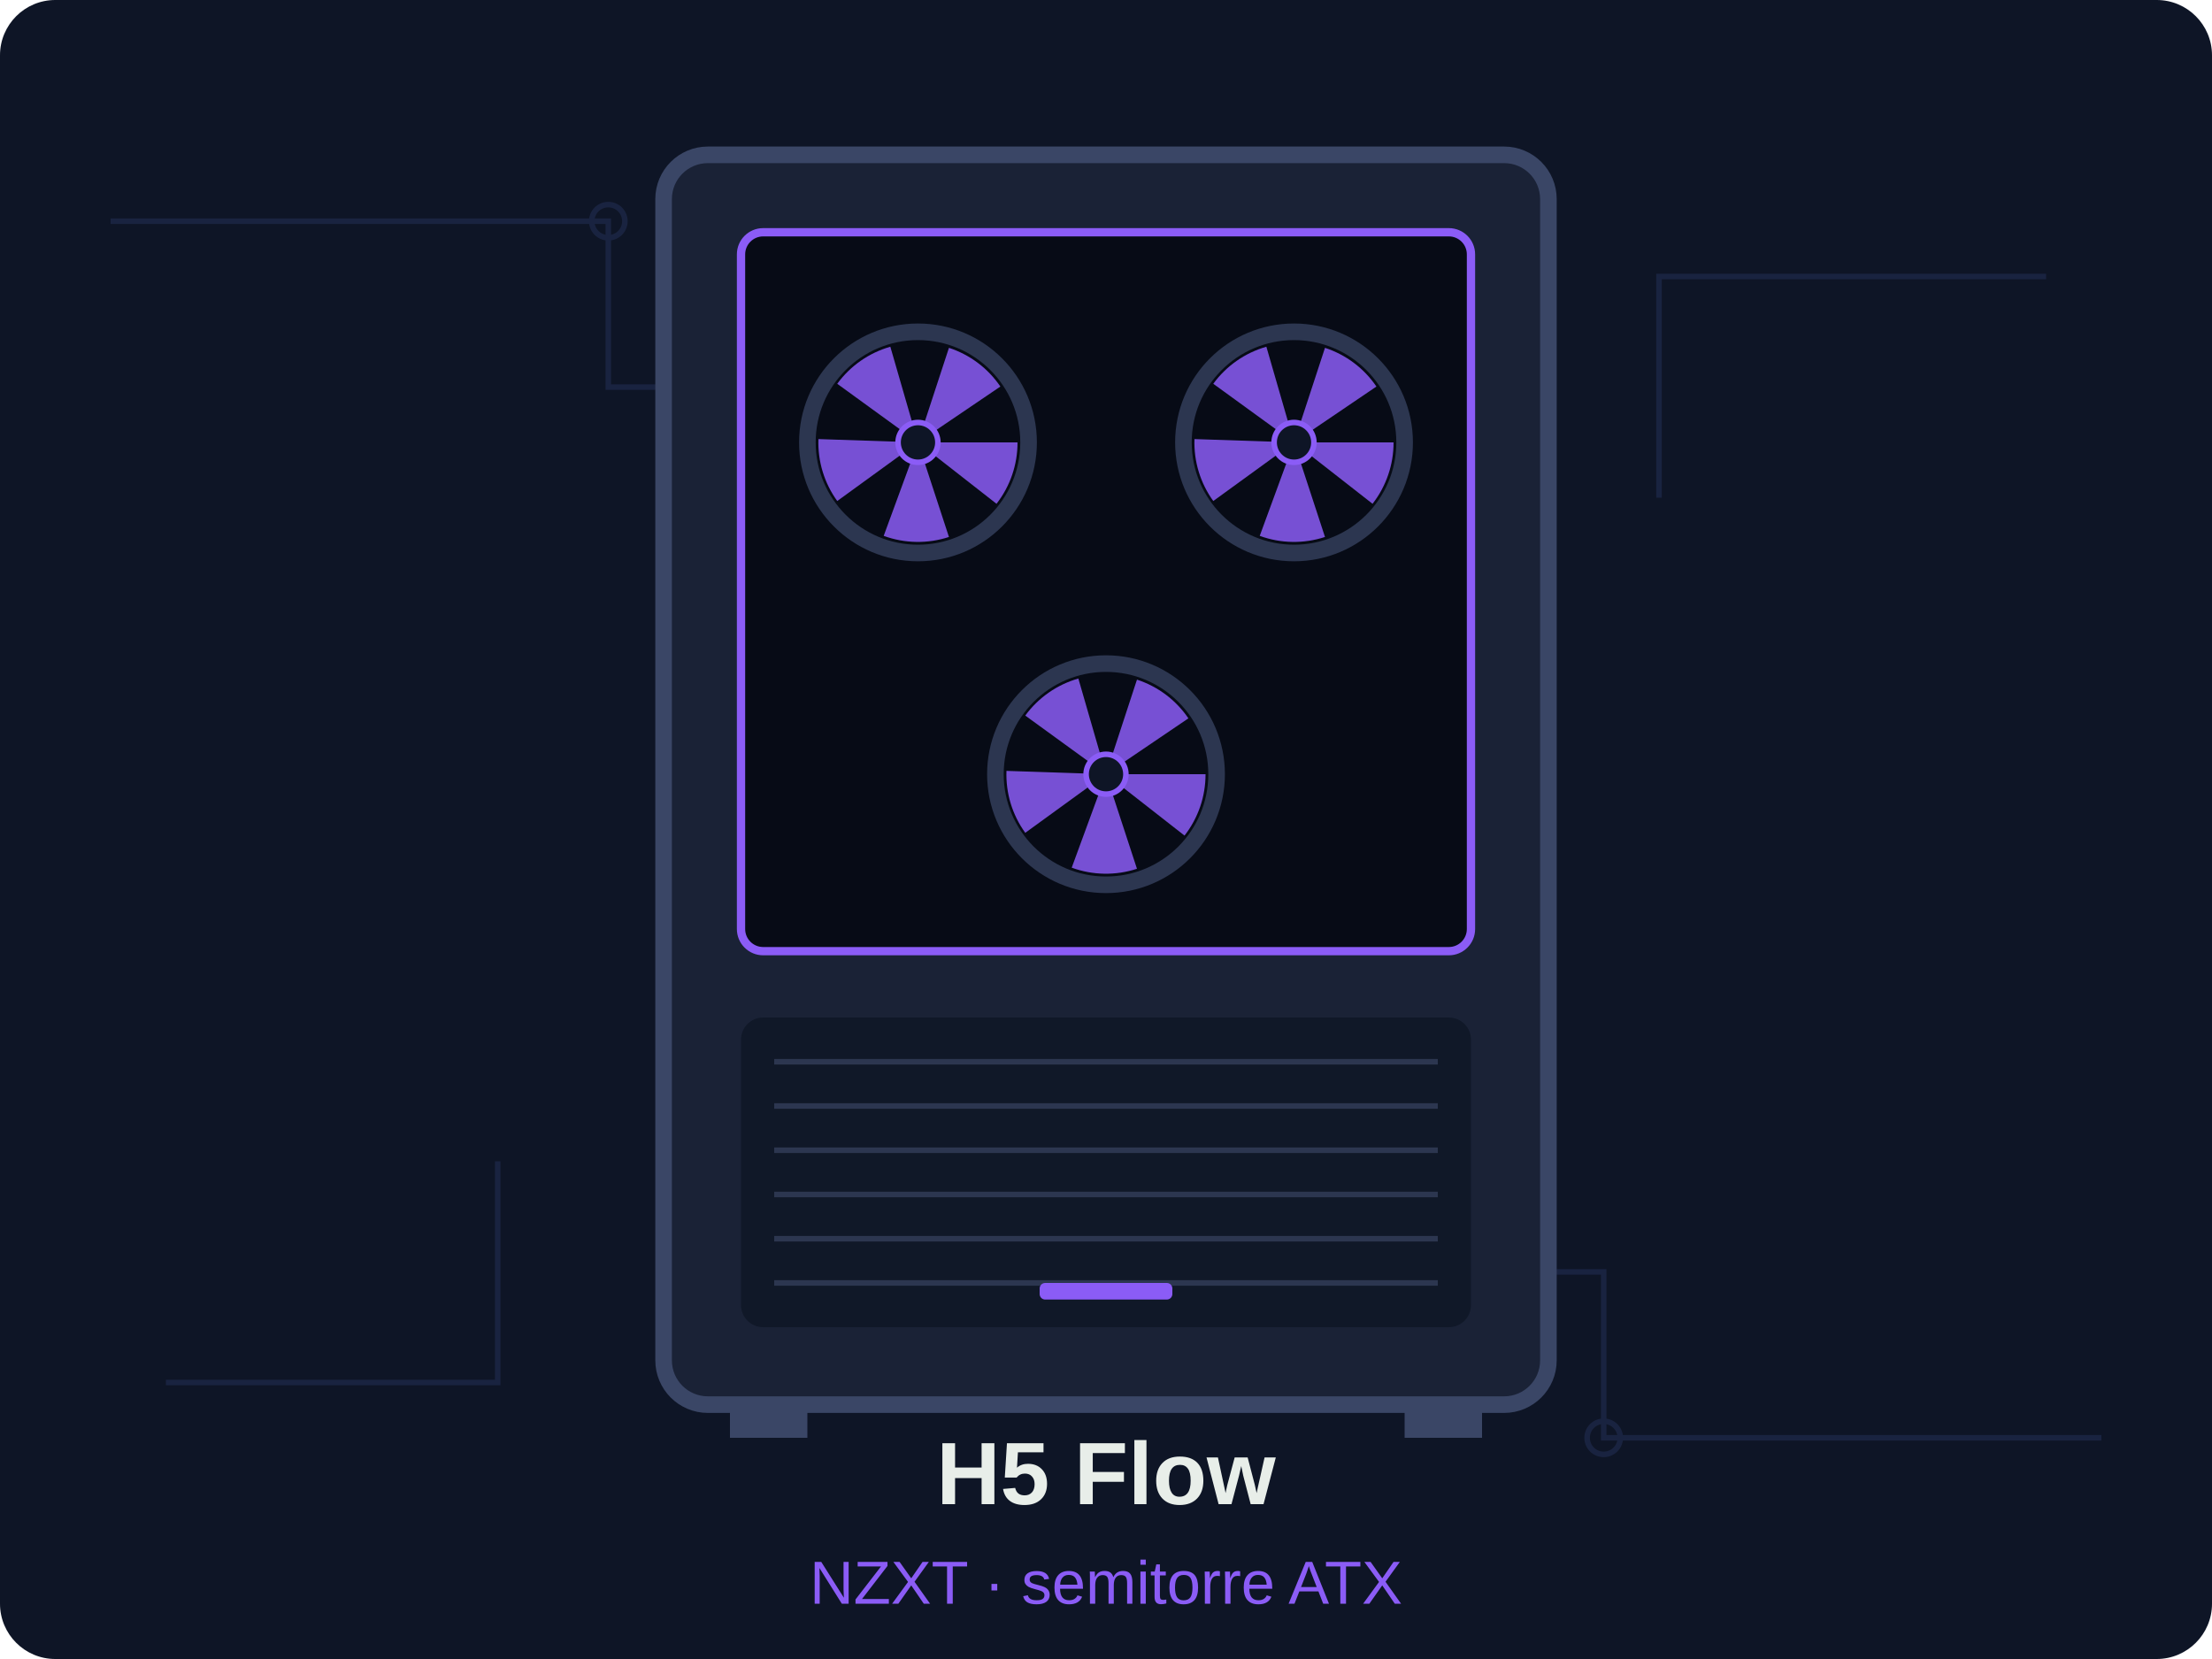
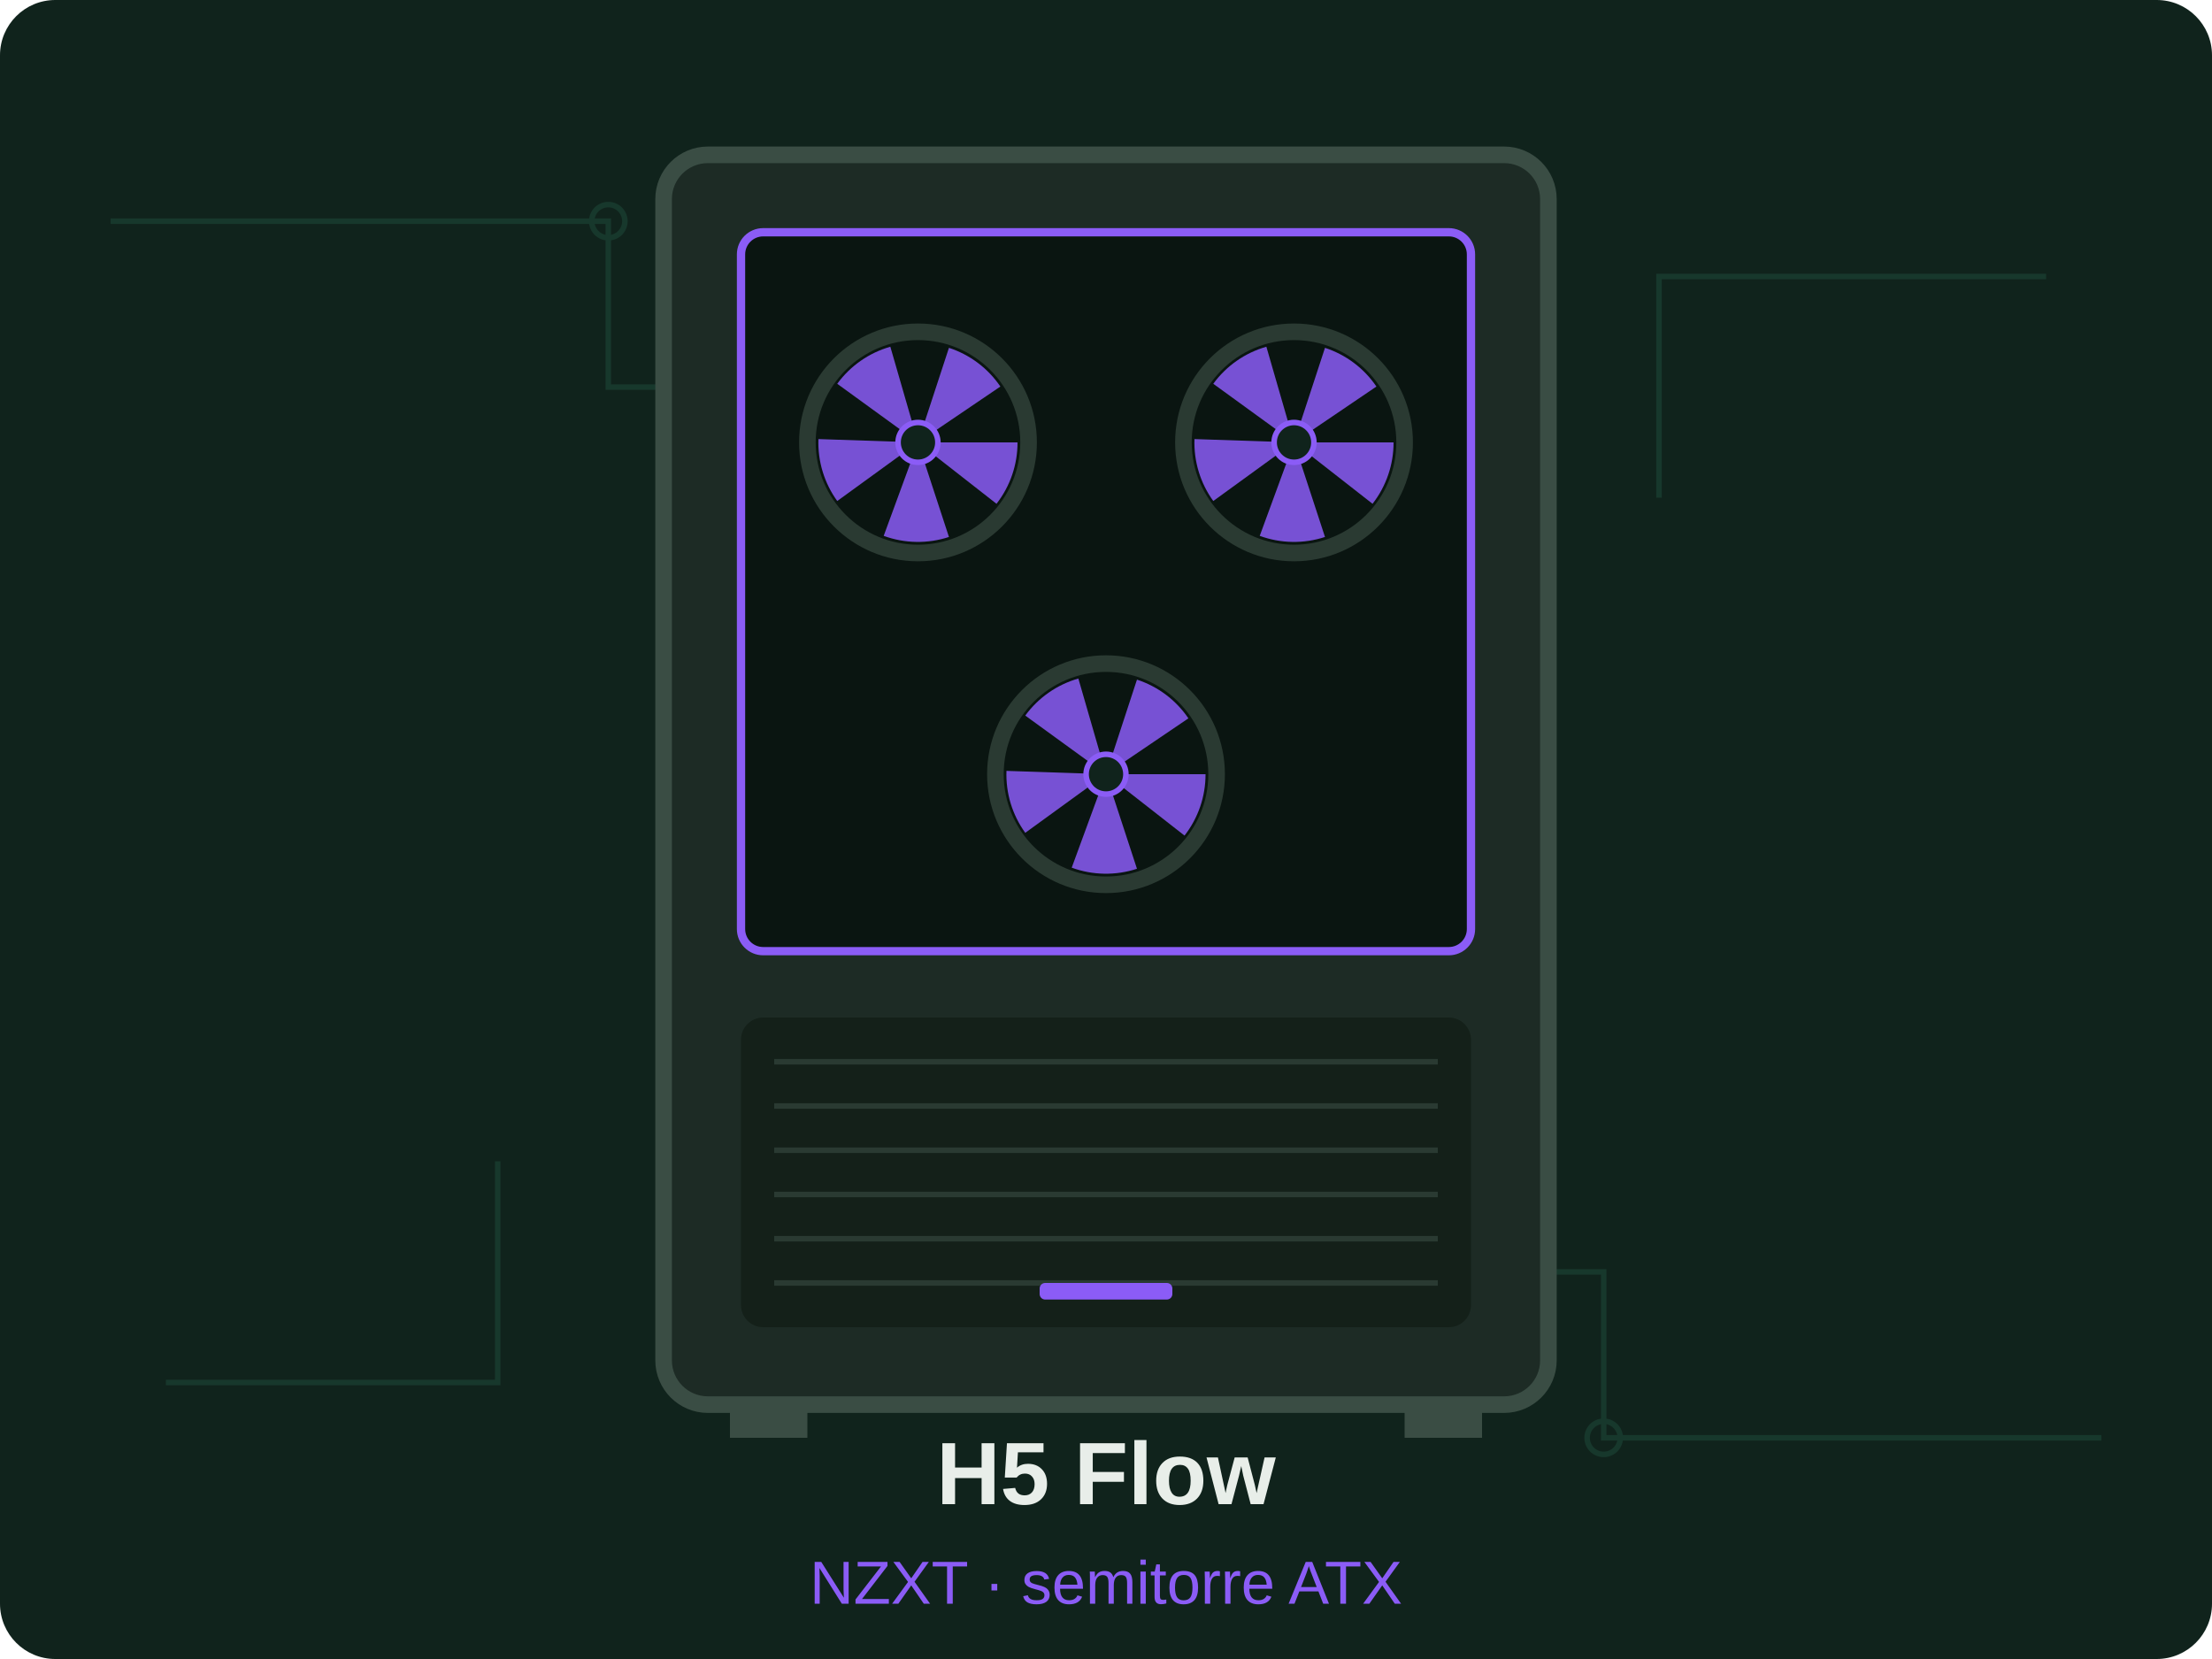
<svg xmlns="http://www.w3.org/2000/svg" viewBox="0 0 400 300" role="img" aria-label="H5 Flow">
-   <rect width="400" height="300" rx="10" fill="#0e1526" />
-   <g opacity=".12" stroke="#6f8cff" fill="none">
+   <rect width="400" height="300" rx="10" fill="#10231c" />
+   <g opacity=".12" stroke="#4fd1a1" fill="none">
    <path d="M20 40h90v30h60M380 260H290v-30h-50M30 250h60v-40M370 50h-70v40" />
    <circle cx="110" cy="40" r="3" />
    <circle cx="290" cy="260" r="3" />
  </g>
-   <rect x="120" y="28" width="160" height="226" rx="8" fill="#1a2236" stroke="#3a4666" stroke-width="3" />
-   <rect x="134" y="42" width="132" height="130" rx="4" fill="#070b16" stroke="#8b5cf6" stroke-width="1.5" />
-   <circle cx="166" cy="80" r="20" fill="#070b16" stroke="#2c3650" stroke-width="3" />
+   <rect x="120" y="28" width="160" height="226" rx="8" fill="#1d2b25" stroke="#3a4d44" stroke-width="3" />
+   <rect x="134" y="42" width="132" height="130" rx="4" fill="#0a1511" stroke="#8b5cf6" stroke-width="1.5" />
+   <circle cx="166" cy="80" r="20" fill="#0a1511" stroke="#2a3a32" stroke-width="3" />
  <path d="M166 80 L184.0 80.0 A18.0 18.0 0 0 1 180.2 91.1Z" fill="#8b5cf6" opacity=".85" />
  <path d="M166 80 L171.6 97.1 A18.0 18.0 0 0 1 159.8 96.9Z" fill="#8b5cf6" opacity=".85" />
  <path d="M166 80 L151.4 90.6 A18.0 18.0 0 0 1 148.0 79.4Z" fill="#8b5cf6" opacity=".85" />
  <path d="M166 80 L151.4 69.4 A18.0 18.0 0 0 1 161.0 62.7Z" fill="#8b5cf6" opacity=".85" />
  <path d="M166 80 L171.6 62.9 A18.0 18.0 0 0 1 180.9 69.9Z" fill="#8b5cf6" opacity=".85" />
-   <circle cx="166" cy="80" r="3.6" fill="#0e1526" stroke="#8b5cf6" />
-   <circle cx="234" cy="80" r="20" fill="#070b16" stroke="#2c3650" stroke-width="3" />
+   <circle cx="166" cy="80" r="3.6" fill="#10231c" stroke="#8b5cf6" />
+   <circle cx="234" cy="80" r="20" fill="#0a1511" stroke="#2a3a32" stroke-width="3" />
  <path d="M234 80 L252.0 80.0 A18.0 18.0 0 0 1 248.2 91.1Z" fill="#8b5cf6" opacity=".85" />
  <path d="M234 80 L239.6 97.1 A18.0 18.0 0 0 1 227.8 96.9Z" fill="#8b5cf6" opacity=".85" />
  <path d="M234 80 L219.4 90.6 A18.0 18.0 0 0 1 216.0 79.4Z" fill="#8b5cf6" opacity=".85" />
  <path d="M234 80 L219.4 69.4 A18.0 18.0 0 0 1 229.0 62.7Z" fill="#8b5cf6" opacity=".85" />
  <path d="M234 80 L239.6 62.9 A18.0 18.0 0 0 1 248.9 69.9Z" fill="#8b5cf6" opacity=".85" />
-   <circle cx="234" cy="80" r="3.6" fill="#0e1526" stroke="#8b5cf6" />
-   <circle cx="200" cy="140" r="20" fill="#070b16" stroke="#2c3650" stroke-width="3" />
+   <circle cx="234" cy="80" r="3.6" fill="#10231c" stroke="#8b5cf6" />
+   <circle cx="200" cy="140" r="20" fill="#0a1511" stroke="#2a3a32" stroke-width="3" />
  <path d="M200 140 L218.0 140.0 A18.0 18.0 0 0 1 214.2 151.1Z" fill="#8b5cf6" opacity=".85" />
  <path d="M200 140 L205.6 157.1 A18.0 18.0 0 0 1 193.8 156.9Z" fill="#8b5cf6" opacity=".85" />
  <path d="M200 140 L185.4 150.6 A18.0 18.0 0 0 1 182.0 139.4Z" fill="#8b5cf6" opacity=".85" />
  <path d="M200 140 L185.4 129.4 A18.0 18.0 0 0 1 195.0 122.7Z" fill="#8b5cf6" opacity=".85" />
  <path d="M200 140 L205.6 122.9 A18.0 18.0 0 0 1 214.9 129.9Z" fill="#8b5cf6" opacity=".85" />
-   <circle cx="200" cy="140" r="3.6" fill="#0e1526" stroke="#8b5cf6" />
-   <rect x="134" y="184" width="132" height="56" rx="4" fill="#101828" />
-   <line x1="140" y1="192" x2="260" y2="192" stroke="#2c3650" />
-   <line x1="140" y1="200" x2="260" y2="200" stroke="#2c3650" />
-   <line x1="140" y1="208" x2="260" y2="208" stroke="#2c3650" />
-   <line x1="140" y1="216" x2="260" y2="216" stroke="#2c3650" />
-   <line x1="140" y1="224" x2="260" y2="224" stroke="#2c3650" />
-   <line x1="140" y1="232" x2="260" y2="232" stroke="#2c3650" />
+   <circle cx="200" cy="140" r="3.6" fill="#10231c" stroke="#8b5cf6" />
+   <rect x="134" y="184" width="132" height="56" rx="4" fill="#142019" />
+   <line x1="140" y1="192" x2="260" y2="192" stroke="#2a3a32" />
+   <line x1="140" y1="200" x2="260" y2="200" stroke="#2a3a32" />
+   <line x1="140" y1="208" x2="260" y2="208" stroke="#2a3a32" />
+   <line x1="140" y1="216" x2="260" y2="216" stroke="#2a3a32" />
+   <line x1="140" y1="224" x2="260" y2="224" stroke="#2a3a32" />
+   <line x1="140" y1="232" x2="260" y2="232" stroke="#2a3a32" />
  <rect x="188" y="232" width="24" height="3" rx="1" fill="#8b5cf6" />
-   <rect x="132" y="254" width="14" height="6" fill="#3a4666" />
-   <rect x="254" y="254" width="14" height="6" fill="#3a4666" />
+   <rect x="132" y="254" width="14" height="6" fill="#3a4d44" />
+   <rect x="254" y="254" width="14" height="6" fill="#3a4d44" />
  <text x="200" y="272" text-anchor="middle" font-family="Segoe UI,Arial,sans-serif" font-size="16" font-weight="700" fill="#e8eee9">H5 Flow</text>
  <text x="200" y="290" text-anchor="middle" font-family="Segoe UI,Arial,sans-serif" font-size="11" fill="#8b5cf6">NZXT · semitorre ATX</text>
</svg>
